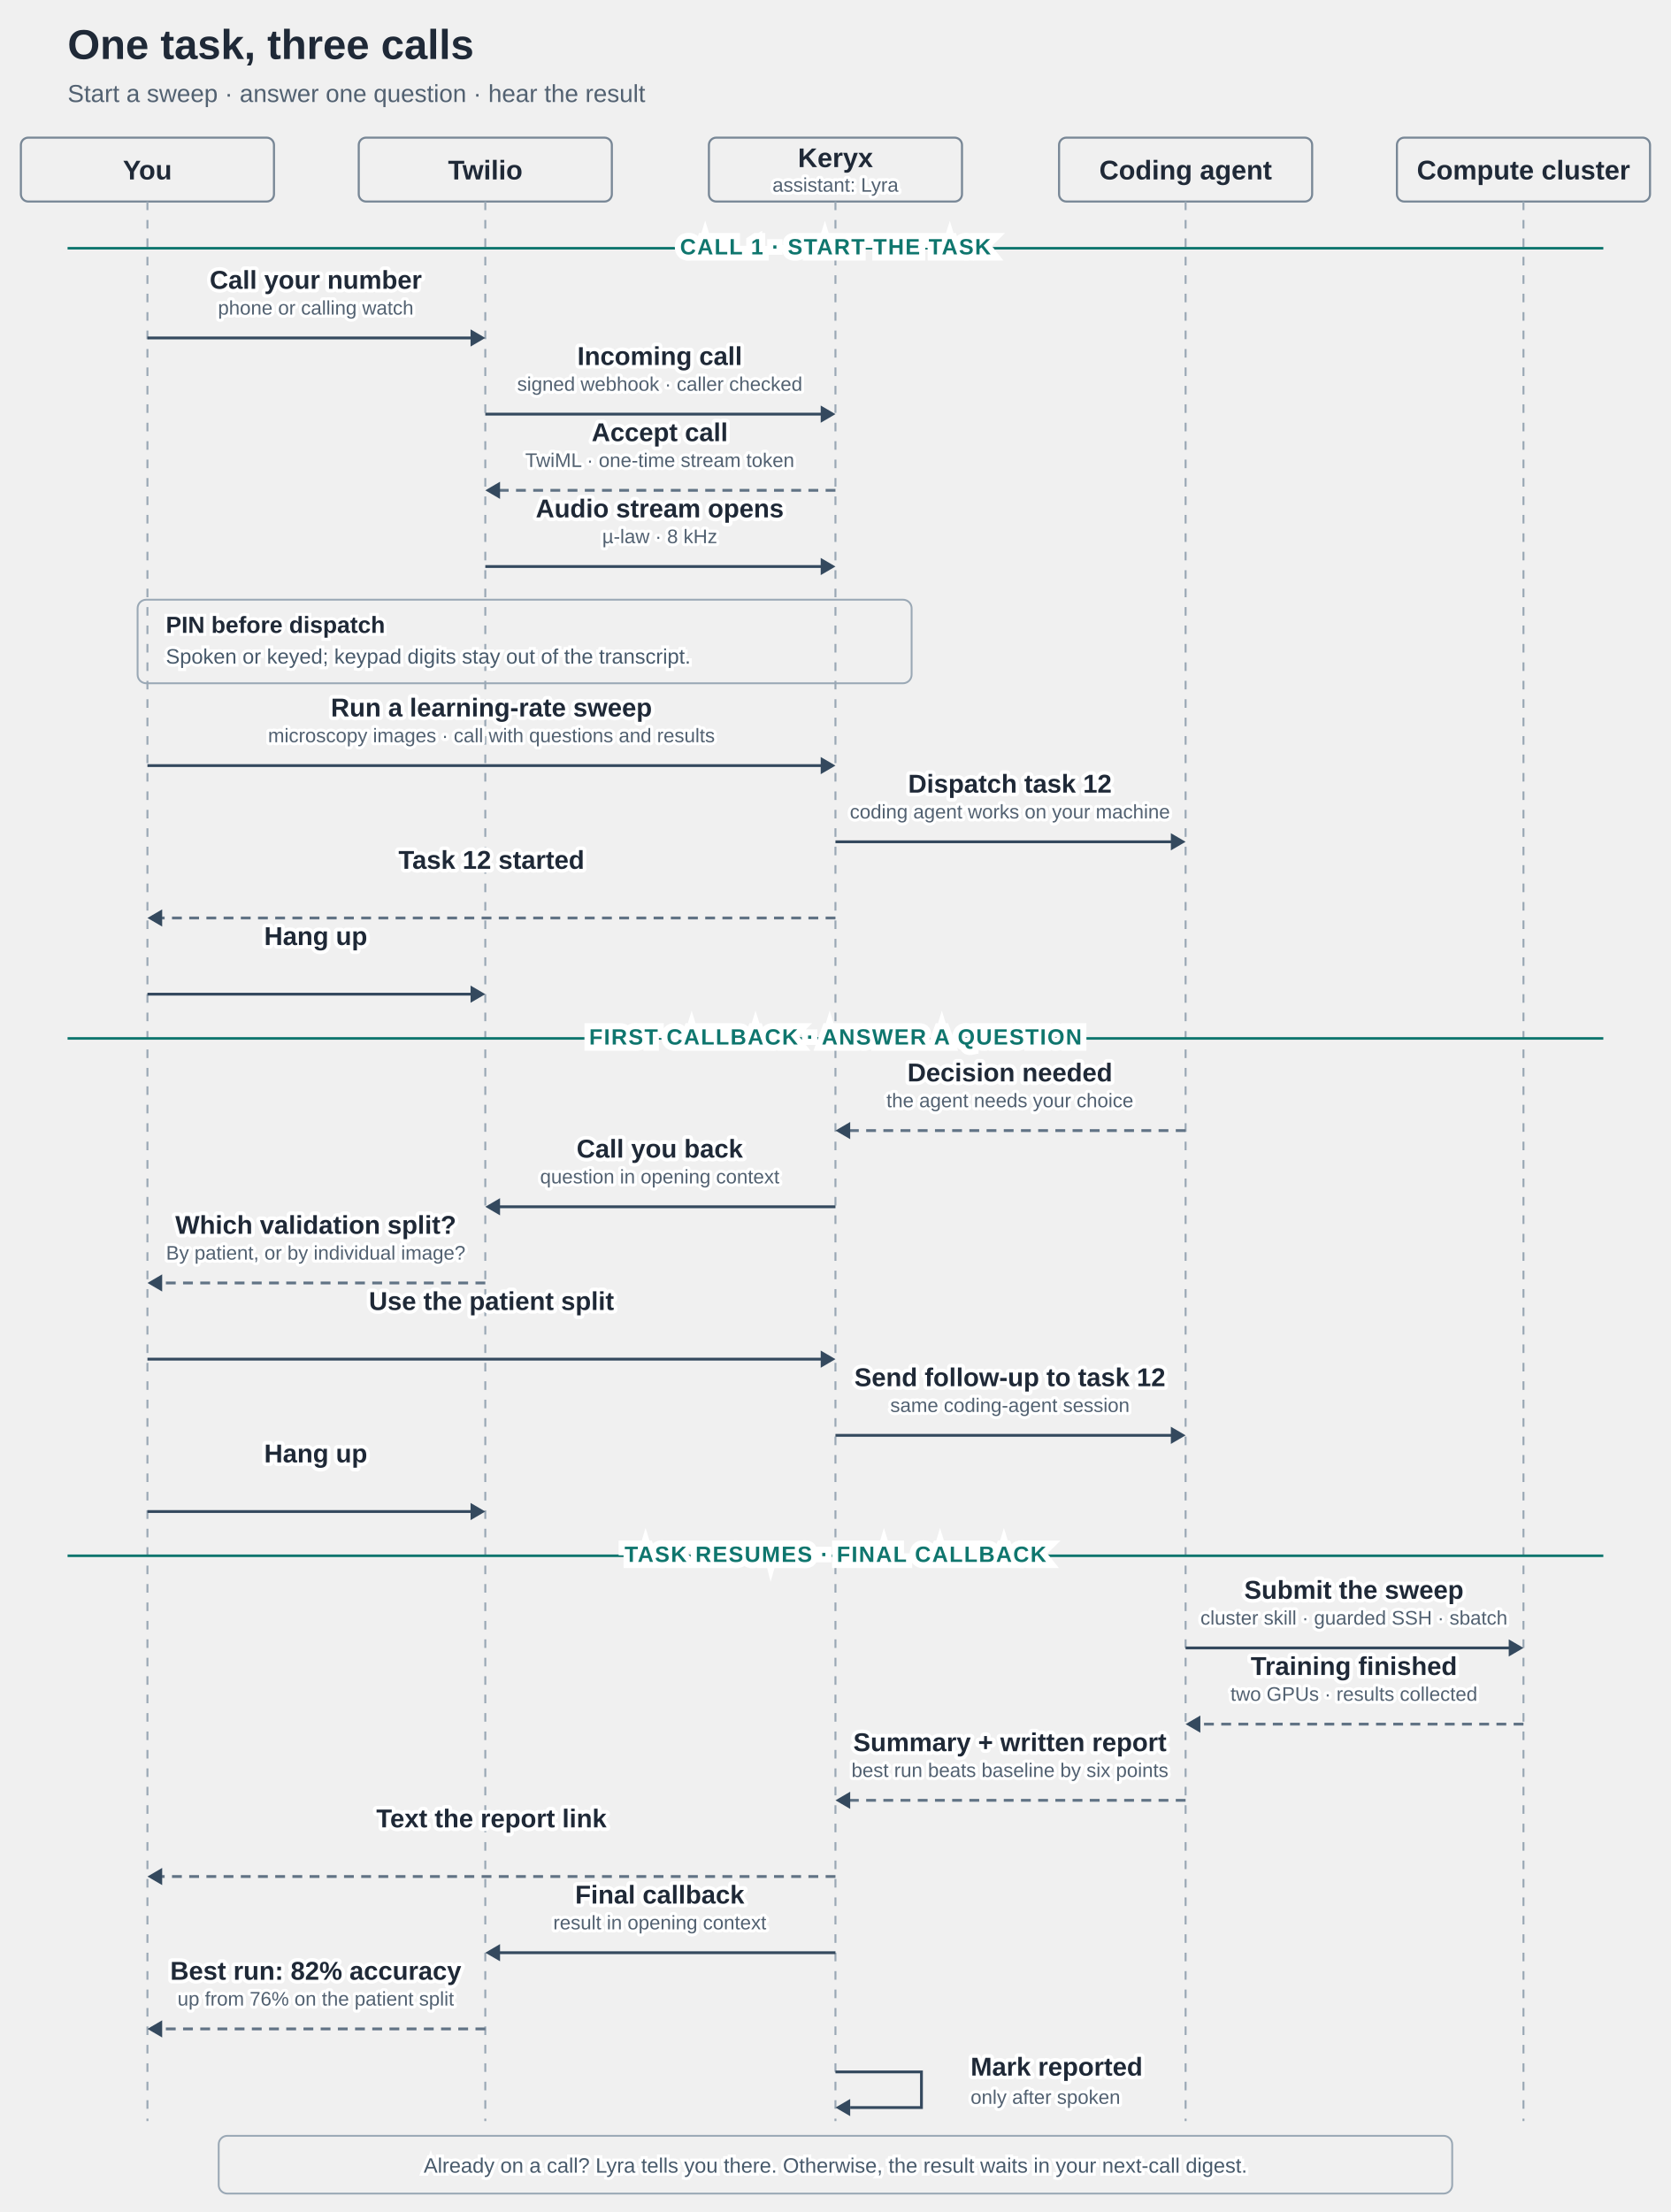
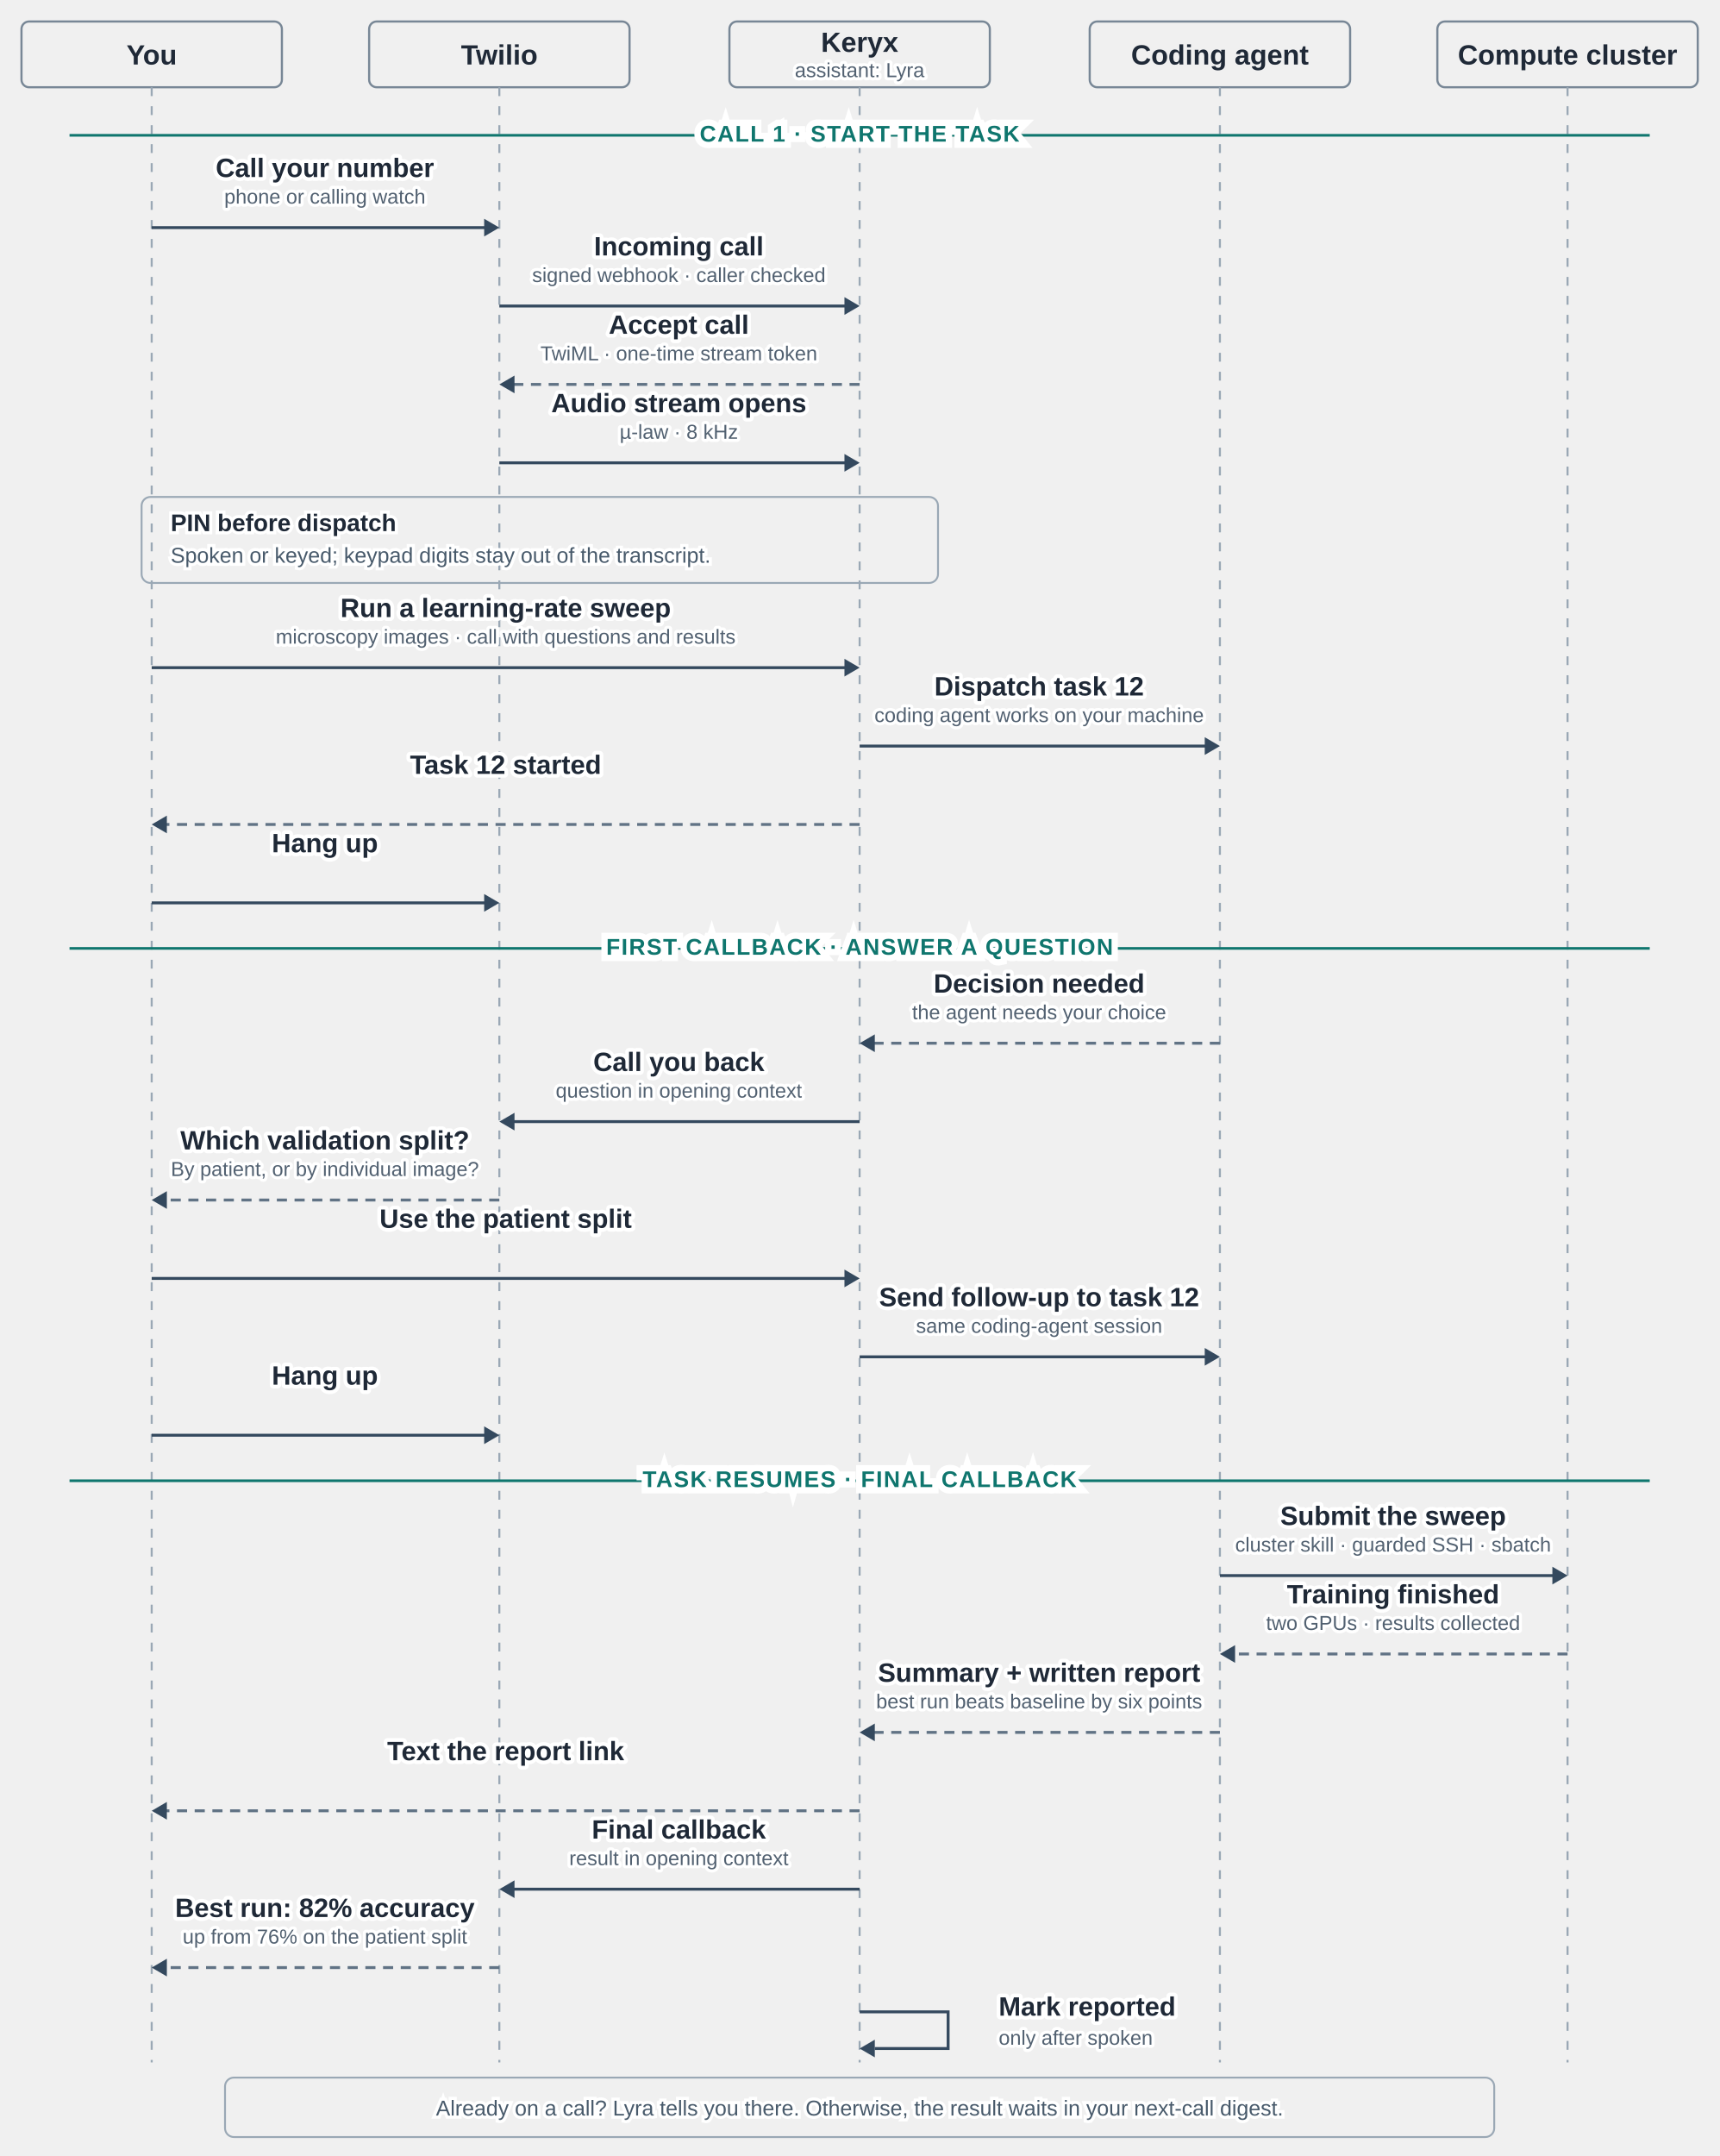
- <svg xmlns="http://www.w3.org/2000/svg" width="1360" height="1800" viewBox="0 0 1360 1800" role="img" aria-labelledby="title description">
+ <svg xmlns="http://www.w3.org/2000/svg" width="1360" height="1705" viewBox="0 95 1360 1705" role="img" aria-labelledby="title description">
  <style>
  text { font-family: -apple-system, BlinkMacSystemFont, 'Segoe UI', Arial, sans-serif; }
-   .title { font-size: 34px; font-weight: 730; fill: #1f2937; }
-   .subtitle { font-size: 20px; fill: #526171; }
  .header-box { fill: transparent; stroke: #788796; stroke-width: 1.7; }
  .header-text { font-size: 22px; font-weight: 700; fill: #1f2937; }
  .lifeline { stroke: #9aa8b5; stroke-width: 1.6; stroke-dasharray: 7 8; }
  .message { stroke: #34495e; stroke-width: 2.3; }
  .response { stroke: #617385; stroke-width: 2.3; stroke-dasharray: 8 6; }
  .arrowhead { fill: #34495e; }
  .msg-label { font-size: 21px; font-weight: 640; fill: #1f2937; stroke: #fff; stroke-width: 6; stroke-linejoin: round; paint-order: stroke fill; }
  .msg-detail { font-size: 16px; fill: #526171; stroke: #fff; stroke-width: 5; stroke-linejoin: round; paint-order: stroke fill; }
  .note { fill: transparent; stroke: #9aa8b5; stroke-width: 1.5; }
  .note-heading { font-size: 19px; font-weight: 700; fill: #1f2937; stroke: #fff; stroke-width: 5; paint-order: stroke fill; }
  .note-text { font-size: 17px; fill: #485a6b; stroke: #fff; stroke-width: 5; paint-order: stroke fill; }
  .divider { stroke: #0f766e; stroke-width: 2.1; }
  .phase { font-size: 18px; font-weight: 750; letter-spacing: 1px; fill: #0f766e; stroke: #fff; stroke-width: 10; paint-order: stroke fill; }
</style>
-   <text class="title" x="55" y="48">One task, three calls</text>
-   <text class="subtitle" x="55" y="83">Start a sweep · answer one question · hear the result</text>
  <rect class="header-box" x="17" y="112" width="206" height="52" rx="6" />
  <text class="header-text" x="120" y="146" text-anchor="middle">You</text>
  <line class="lifeline" x1="120" y1="164" x2="120" y2="1726" />
  <rect class="header-box" x="292" y="112" width="206" height="52" rx="6" />
  <text class="header-text" x="395" y="146" text-anchor="middle">Twilio</text>
  <line class="lifeline" x1="395" y1="164" x2="395" y2="1726" />
  <rect class="header-box" x="577" y="112" width="206" height="52" rx="6" />
  <text class="header-text" x="680" y="136" text-anchor="middle">Keryx</text>
  <text class="msg-detail" x="680" y="156" text-anchor="middle">assistant: Lyra</text>
  <line class="lifeline" x1="680" y1="164" x2="680" y2="1726" />
  <rect class="header-box" x="862" y="112" width="206" height="52" rx="6" />
  <text class="header-text" x="965" y="146" text-anchor="middle">Coding agent</text>
  <line class="lifeline" x1="965" y1="164" x2="965" y2="1726" />
  <rect class="header-box" x="1137" y="112" width="206" height="52" rx="6" />
  <text class="header-text" x="1240" y="146" text-anchor="middle">Compute cluster</text>
  <line class="lifeline" x1="1240" y1="164" x2="1240" y2="1726" />
  <line class="divider" x1="55" y1="202" x2="1305" y2="202" />
  <text class="phase" x="680" y="207" text-anchor="middle">CALL 1 · START THE TASK</text>
  <line class="message" x1="120" y1="275" x2="384" y2="275" />
  <polygon class="arrowhead" points="395,275 383,268 383,282" />
  <text class="msg-label" x="257" y="235" text-anchor="middle">Call your number</text>
  <text class="msg-detail" x="257" y="256" text-anchor="middle">phone or calling watch</text>
  <line class="message" x1="395" y1="337" x2="669" y2="337" />
  <polygon class="arrowhead" points="680,337 668,330 668,344" />
  <text class="msg-label" x="537" y="297" text-anchor="middle">Incoming call</text>
  <text class="msg-detail" x="537" y="318" text-anchor="middle">signed webhook · caller checked</text>
  <line class="response" x1="680" y1="399" x2="406" y2="399" />
  <polygon class="arrowhead" points="395,399 407,392 407,406" />
  <text class="msg-label" x="537" y="359" text-anchor="middle">Accept call</text>
  <text class="msg-detail" x="537" y="380" text-anchor="middle">TwiML · one-time stream token</text>
  <line class="message" x1="395" y1="461" x2="669" y2="461" />
  <polygon class="arrowhead" points="680,461 668,454 668,468" />
  <text class="msg-label" x="537" y="421" text-anchor="middle">Audio stream opens</text>
  <text class="msg-detail" x="537" y="442" text-anchor="middle">µ-law · 8 kHz</text>
  <rect class="note" x="112" y="488" width="630" height="68" rx="7" />
  <text class="note-heading" x="135" y="515">PIN before dispatch</text>
  <text class="note-text" x="135" y="540">Spoken or keyed; keypad digits stay out of the transcript.</text>
  <line class="message" x1="120" y1="623" x2="669" y2="623" />
  <polygon class="arrowhead" points="680,623 668,616 668,630" />
  <text class="msg-label" x="400" y="583" text-anchor="middle">Run a learning-rate sweep</text>
  <text class="msg-detail" x="400" y="604" text-anchor="middle">microscopy images · call with questions and results</text>
  <line class="message" x1="680" y1="685" x2="954" y2="685" />
  <polygon class="arrowhead" points="965,685 953,678 953,692" />
  <text class="msg-label" x="822" y="645" text-anchor="middle">Dispatch task 12</text>
  <text class="msg-detail" x="822" y="666" text-anchor="middle">coding agent works on your machine</text>
  <line class="response" x1="680" y1="747" x2="131" y2="747" />
  <polygon class="arrowhead" points="120,747 132,740 132,754" />
  <text class="msg-label" x="400" y="707" text-anchor="middle">Task 12 started</text>
  <line class="message" x1="120" y1="809" x2="384" y2="809" />
  <polygon class="arrowhead" points="395,809 383,802 383,816" />
  <text class="msg-label" x="257" y="769" text-anchor="middle">Hang up</text>
  <line class="divider" x1="55" y1="845" x2="1305" y2="845" />
  <text class="phase" x="680" y="850" text-anchor="middle">FIRST CALLBACK · ANSWER A QUESTION</text>
  <line class="response" x1="965" y1="920" x2="691" y2="920" />
  <polygon class="arrowhead" points="680,920 692,913 692,927" />
  <text class="msg-label" x="822" y="880" text-anchor="middle">Decision needed</text>
  <text class="msg-detail" x="822" y="901" text-anchor="middle">the agent needs your choice</text>
  <line class="message" x1="680" y1="982" x2="406" y2="982" />
  <polygon class="arrowhead" points="395,982 407,975 407,989" />
  <text class="msg-label" x="537" y="942" text-anchor="middle">Call you back</text>
  <text class="msg-detail" x="537" y="963" text-anchor="middle">question in opening context</text>
  <line class="response" x1="395" y1="1044" x2="131" y2="1044" />
  <polygon class="arrowhead" points="120,1044 132,1037 132,1051" />
  <text class="msg-label" x="257" y="1004" text-anchor="middle">Which validation split?</text>
  <text class="msg-detail" x="257" y="1025" text-anchor="middle">By patient, or by individual image?</text>
  <line class="message" x1="120" y1="1106" x2="669" y2="1106" />
  <polygon class="arrowhead" points="680,1106 668,1099 668,1113" />
  <text class="msg-label" x="400" y="1066" text-anchor="middle">Use the patient split</text>
  <line class="message" x1="680" y1="1168" x2="954" y2="1168" />
  <polygon class="arrowhead" points="965,1168 953,1161 953,1175" />
  <text class="msg-label" x="822" y="1128" text-anchor="middle">Send follow-up to task 12</text>
  <text class="msg-detail" x="822" y="1149" text-anchor="middle">same coding-agent session</text>
  <line class="message" x1="120" y1="1230" x2="384" y2="1230" />
  <polygon class="arrowhead" points="395,1230 383,1223 383,1237" />
  <text class="msg-label" x="257" y="1190" text-anchor="middle">Hang up</text>
  <line class="divider" x1="55" y1="1266" x2="1305" y2="1266" />
  <text class="phase" x="680" y="1271" text-anchor="middle">TASK RESUMES · FINAL CALLBACK</text>
  <line class="message" x1="965" y1="1341" x2="1229" y2="1341" />
  <polygon class="arrowhead" points="1240,1341 1228,1334 1228,1348" />
  <text class="msg-label" x="1102" y="1301" text-anchor="middle">Submit the sweep</text>
  <text class="msg-detail" x="1102" y="1322" text-anchor="middle">cluster skill · guarded SSH · sbatch</text>
  <line class="response" x1="1240" y1="1403" x2="976" y2="1403" />
  <polygon class="arrowhead" points="965,1403 977,1396 977,1410" />
  <text class="msg-label" x="1102" y="1363" text-anchor="middle">Training finished</text>
  <text class="msg-detail" x="1102" y="1384" text-anchor="middle">two GPUs · results collected</text>
  <line class="response" x1="965" y1="1465" x2="691" y2="1465" />
  <polygon class="arrowhead" points="680,1465 692,1458 692,1472" />
  <text class="msg-label" x="822" y="1425" text-anchor="middle">Summary + written report</text>
  <text class="msg-detail" x="822" y="1446" text-anchor="middle">best run beats baseline by six points</text>
  <line class="response" x1="680" y1="1527" x2="131" y2="1527" />
  <polygon class="arrowhead" points="120,1527 132,1520 132,1534" />
  <text class="msg-label" x="400" y="1487" text-anchor="middle">Text the report link</text>
  <line class="message" x1="680" y1="1589" x2="406" y2="1589" />
  <polygon class="arrowhead" points="395,1589 407,1582 407,1596" />
  <text class="msg-label" x="537" y="1549" text-anchor="middle">Final callback</text>
  <text class="msg-detail" x="537" y="1570" text-anchor="middle">result in opening context</text>
  <line class="response" x1="395" y1="1651" x2="131" y2="1651" />
  <polygon class="arrowhead" points="120,1651 132,1644 132,1658" />
  <text class="msg-label" x="257" y="1611" text-anchor="middle">Best run: 82% accuracy</text>
  <text class="msg-detail" x="257" y="1632" text-anchor="middle">up from 76% on the patient split</text>
  <path class="message" d="M680 1686 H750 V1715 H692" fill="none" />
  <polygon class="arrowhead" points="680,1715 692,1708 692,1722" />
  <text class="msg-label" x="790" y="1689">Mark reported</text>
  <text class="msg-detail" x="790" y="1712">only after spoken</text>
  <rect class="note" x="178" y="1738" width="1004" height="47" rx="7" />
  <text class="note-text" x="680" y="1768" text-anchor="middle">Already on a call? Lyra tells you there. Otherwise, the result waits in your next-call digest.</text>
</svg>
